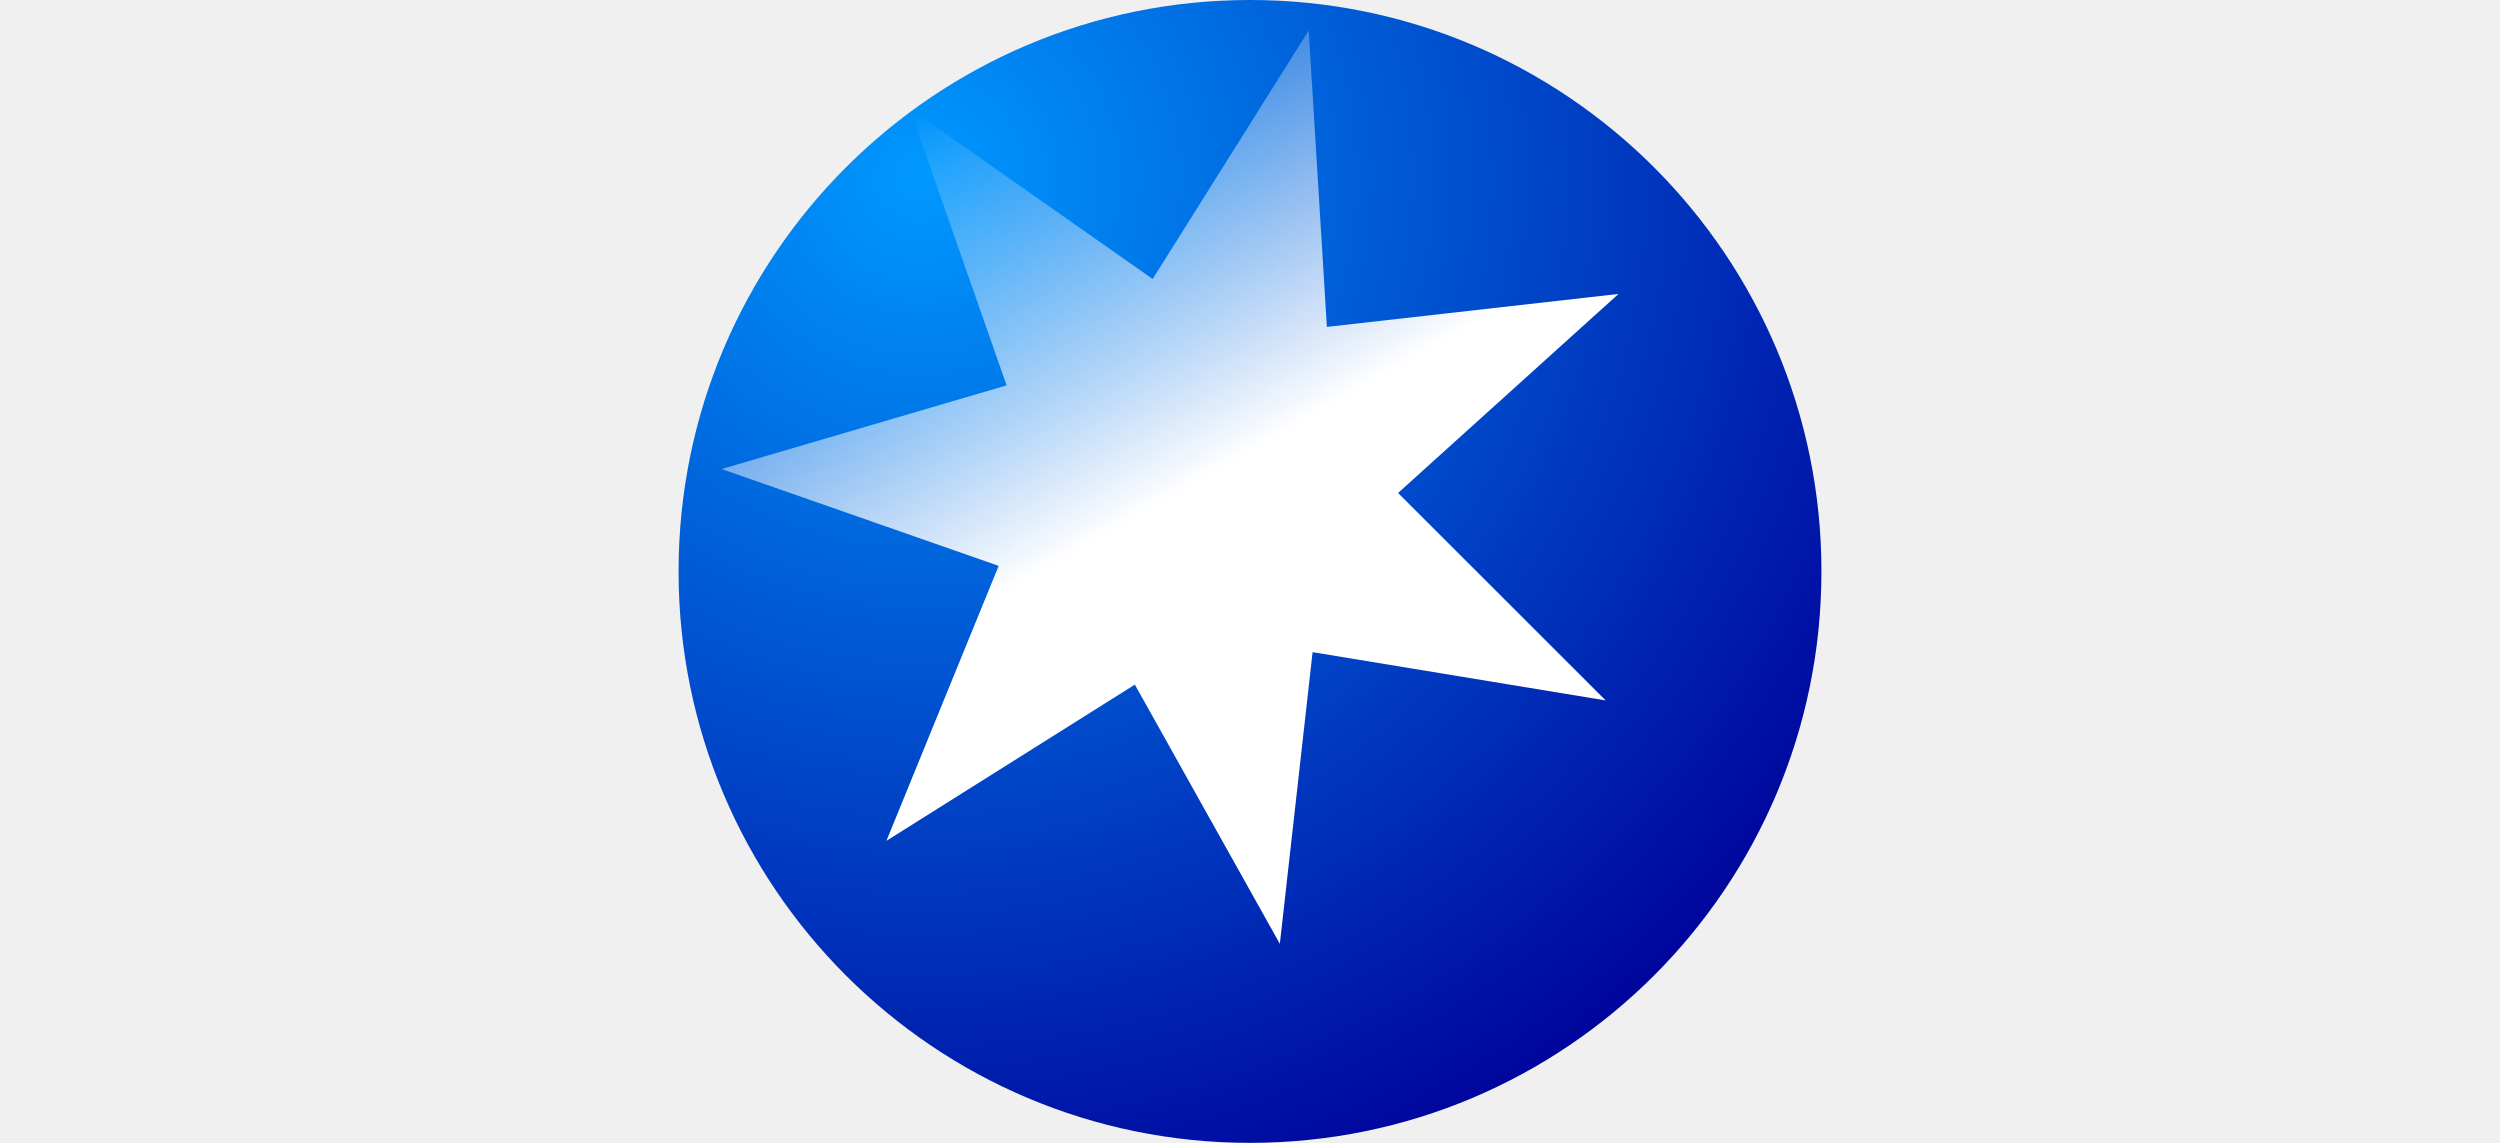
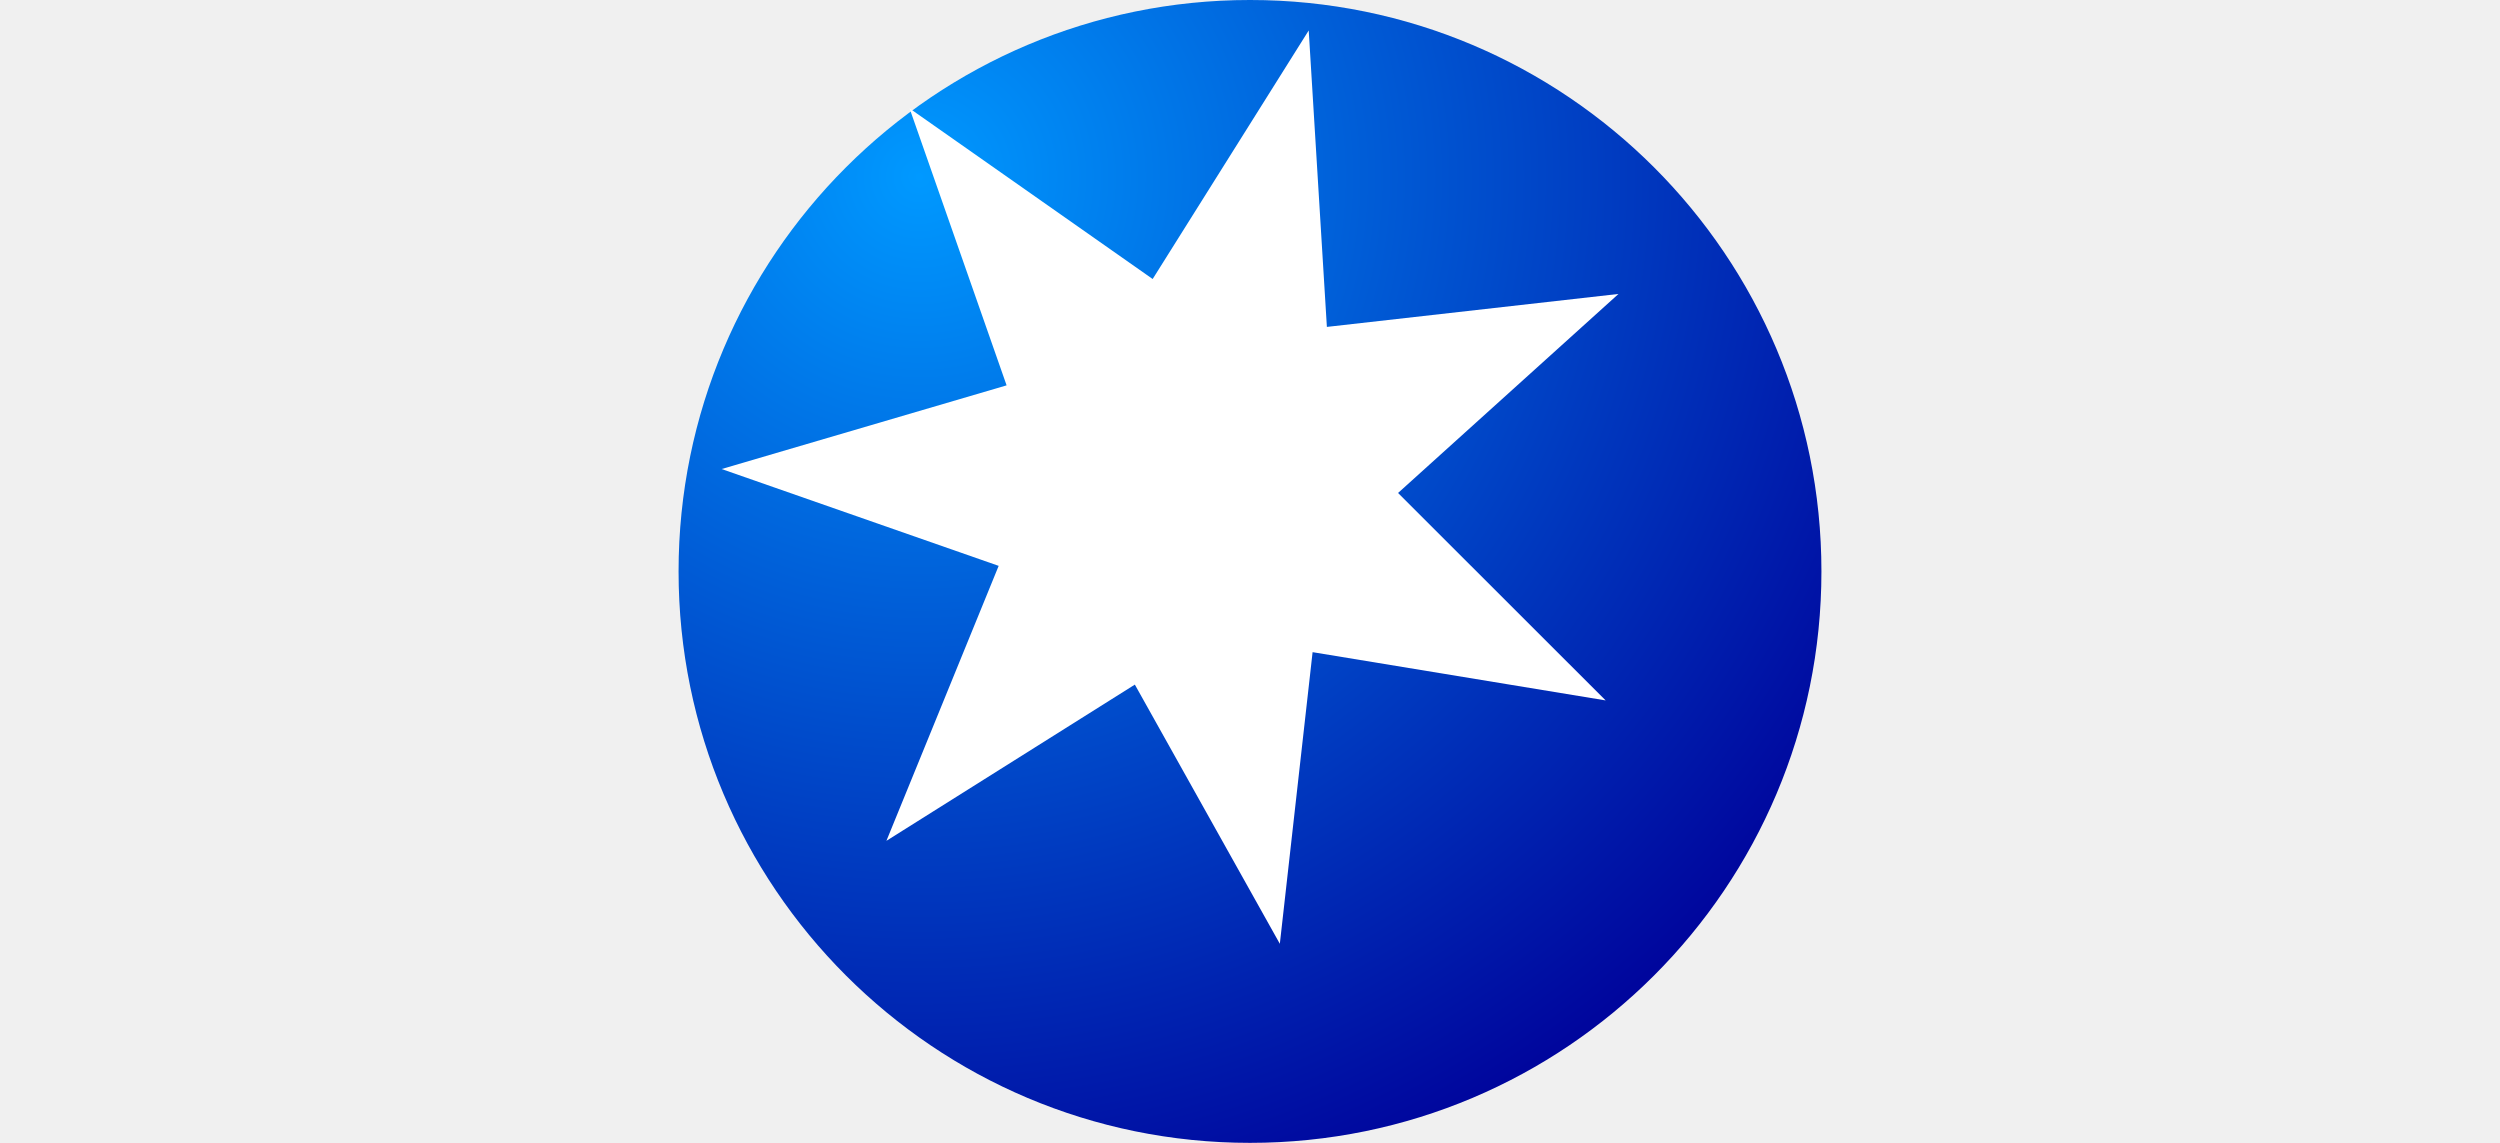
<svg xmlns="http://www.w3.org/2000/svg" xmlns:xlink="http://www.w3.org/1999/xlink" width="140" height="64" id="svg2" version="1.1">
  <defs id="defs4">
-     <linearGradient id="linearGradient4156">
-       <stop style="stop-color:#ffffff;stop-opacity:1;" offset="0" id="stop4158" />
-       <stop style="stop-color:#ffffff;stop-opacity:0;" offset="1" id="stop4160" />
-     </linearGradient>
    <linearGradient id="linearGradient4150">
      <stop id="stop4152" offset="0" style="stop-color:#0099ff;stop-opacity:1" />
      <stop id="stop4154" offset="1" style="stop-color:#000099;stop-opacity:1" />
    </linearGradient>
    <linearGradient id="linearGradient3765">
      <stop style="stop-color:#0066ff;stop-opacity:0;" offset="0" id="stop3767" />
      <stop style="stop-color:#ffffff;stop-opacity:1;" offset="1" id="stop3769" />
    </linearGradient>
    <linearGradient id="linearGradient3755">
      <stop style="stop-color:#0066ff;stop-opacity:1;" offset="0" id="stop3757" />
      <stop style="stop-color:#0066ff;stop-opacity:0;" offset="1" id="stop3759" />
    </linearGradient>
    <radialGradient xlink:href="#linearGradient4150" id="radialGradient3031" gradientUnits="userSpaceOnUse" gradientTransform="matrix(0.254,0.002,-0.00196844,0.2499923,22.42558,909.8371)" cx="117.166" cy="352.751" fx="117.166" fy="352.751" r="250" />
-     <linearGradient xlink:href="#linearGradient4156" id="linearGradient4162" x1="136.903" y1="145.049" x2="-275.464" y2="-249.795" gradientUnits="userSpaceOnUse" />
  </defs>
  <g id="layer1" transform="translate(0,-988.3622)">
    <ellipse ry="32" rx="32" cy="1020.362" cx="70" style="fill:url(#radialGradient3031);fill-opacity:1;stroke:none" id="path2985" />
-     <path style="fill:url(#linearGradient4162);fill-opacity:1;stroke:none" id="path3763" d="M 420,634.286 158.917,378.871 -79.895,649.471 -42.986,286.1 -403.447,268.106 -96.34,70.404 -307.015,-222.635 39.033,-105.794 136.786,-453.213 261.193,-109.813 593.765,-249.999 402.85,61.373 719.807,233.984 357.333,278.858 Z" transform="matrix(0.04368189,0.01286284,-0.01286284,0.04368189,61.48314,1008.106)" />
+     <path style="fill:#ffffff;fill-opacity:1;stroke:none" id="path3763" d="M 420,634.286 158.917,378.871 -79.895,649.471 -42.986,286.1 -403.447,268.106 -96.34,70.404 -307.015,-222.635 39.033,-105.794 136.786,-453.213 261.193,-109.813 593.765,-249.999 402.85,61.373 719.807,233.984 357.333,278.858 Z" transform="matrix(0.04368189,0.01286284,-0.01286284,0.04368189,61.48314,1008.106)" />
    <flowRoot xml:space="preserve" id="flowRoot3773" style="font-style:normal;font-weight:normal;font-size:40px;line-height:125%;font-family:Sans;letter-spacing:0px;word-spacing:0px;fill:#000000;fill-opacity:1;stroke:none" transform="translate(0,-4.000006)">
      <flowRegion id="flowRegion3775">
        <rect id="rect3777" width="662.857" height="191.429" x="25.714" y="500" />
      </flowRegion>
      <flowPara id="flowPara3779" />
    </flowRoot>
  </g>
</svg>
